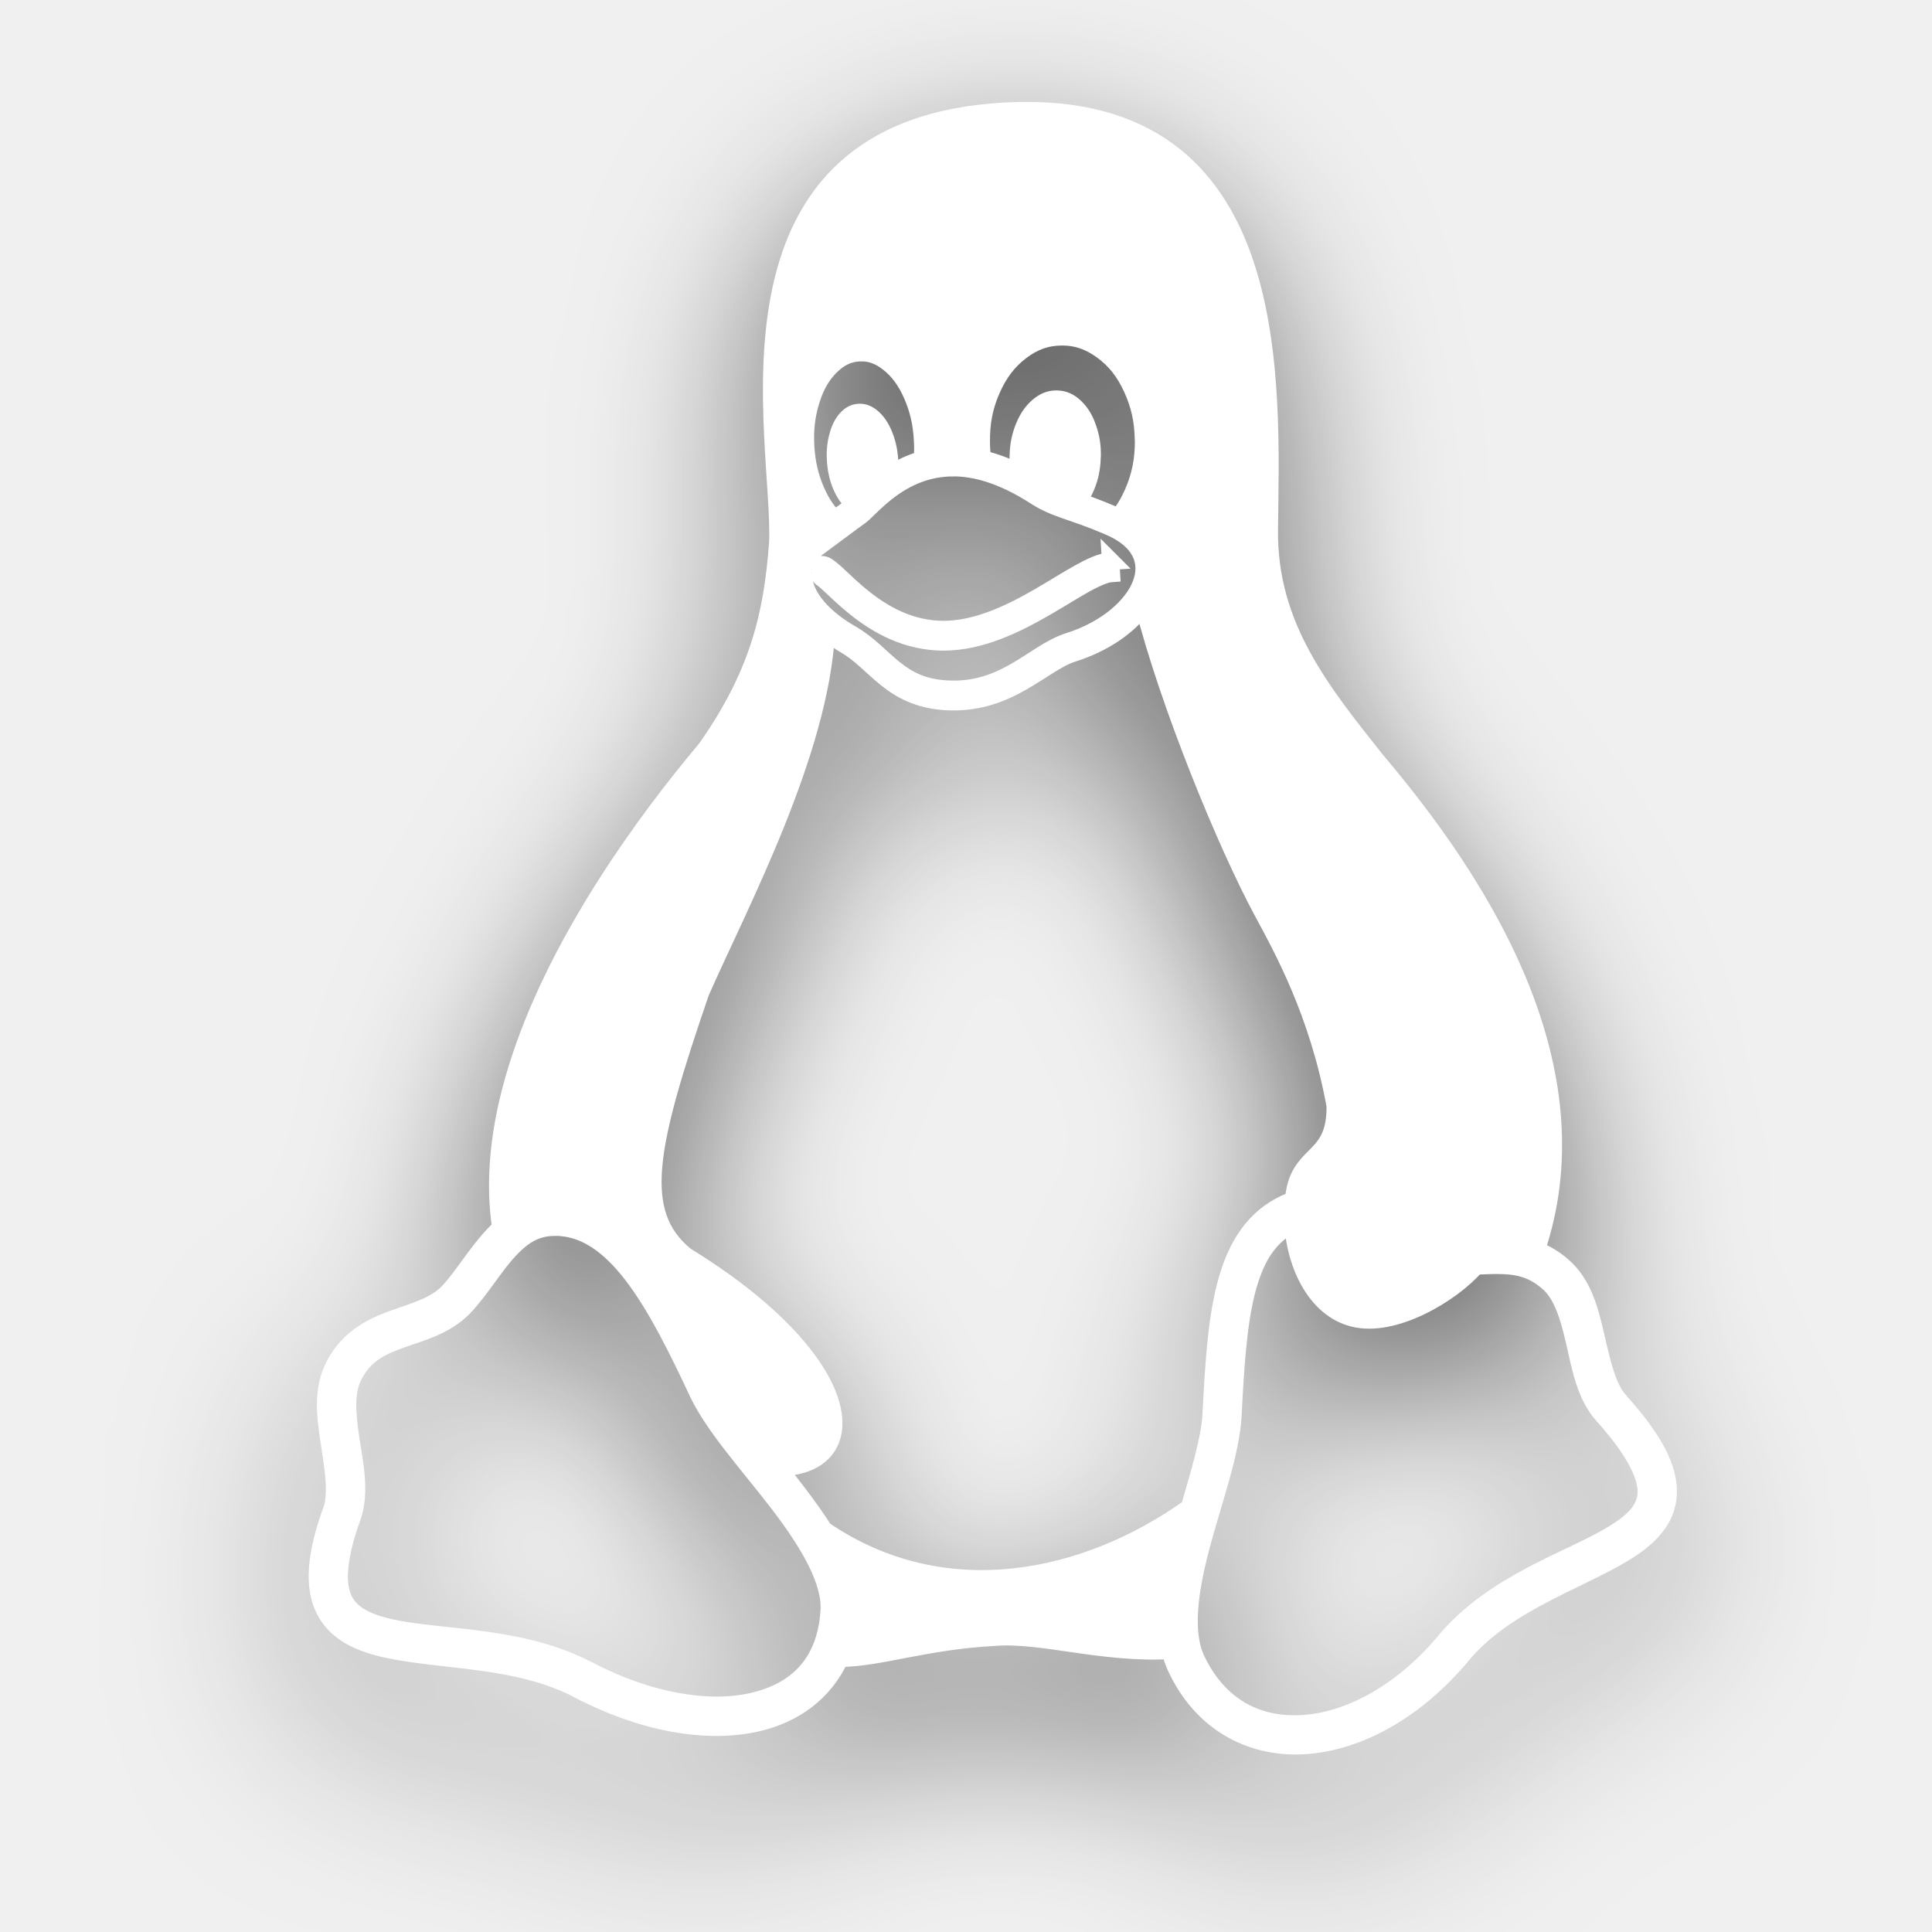
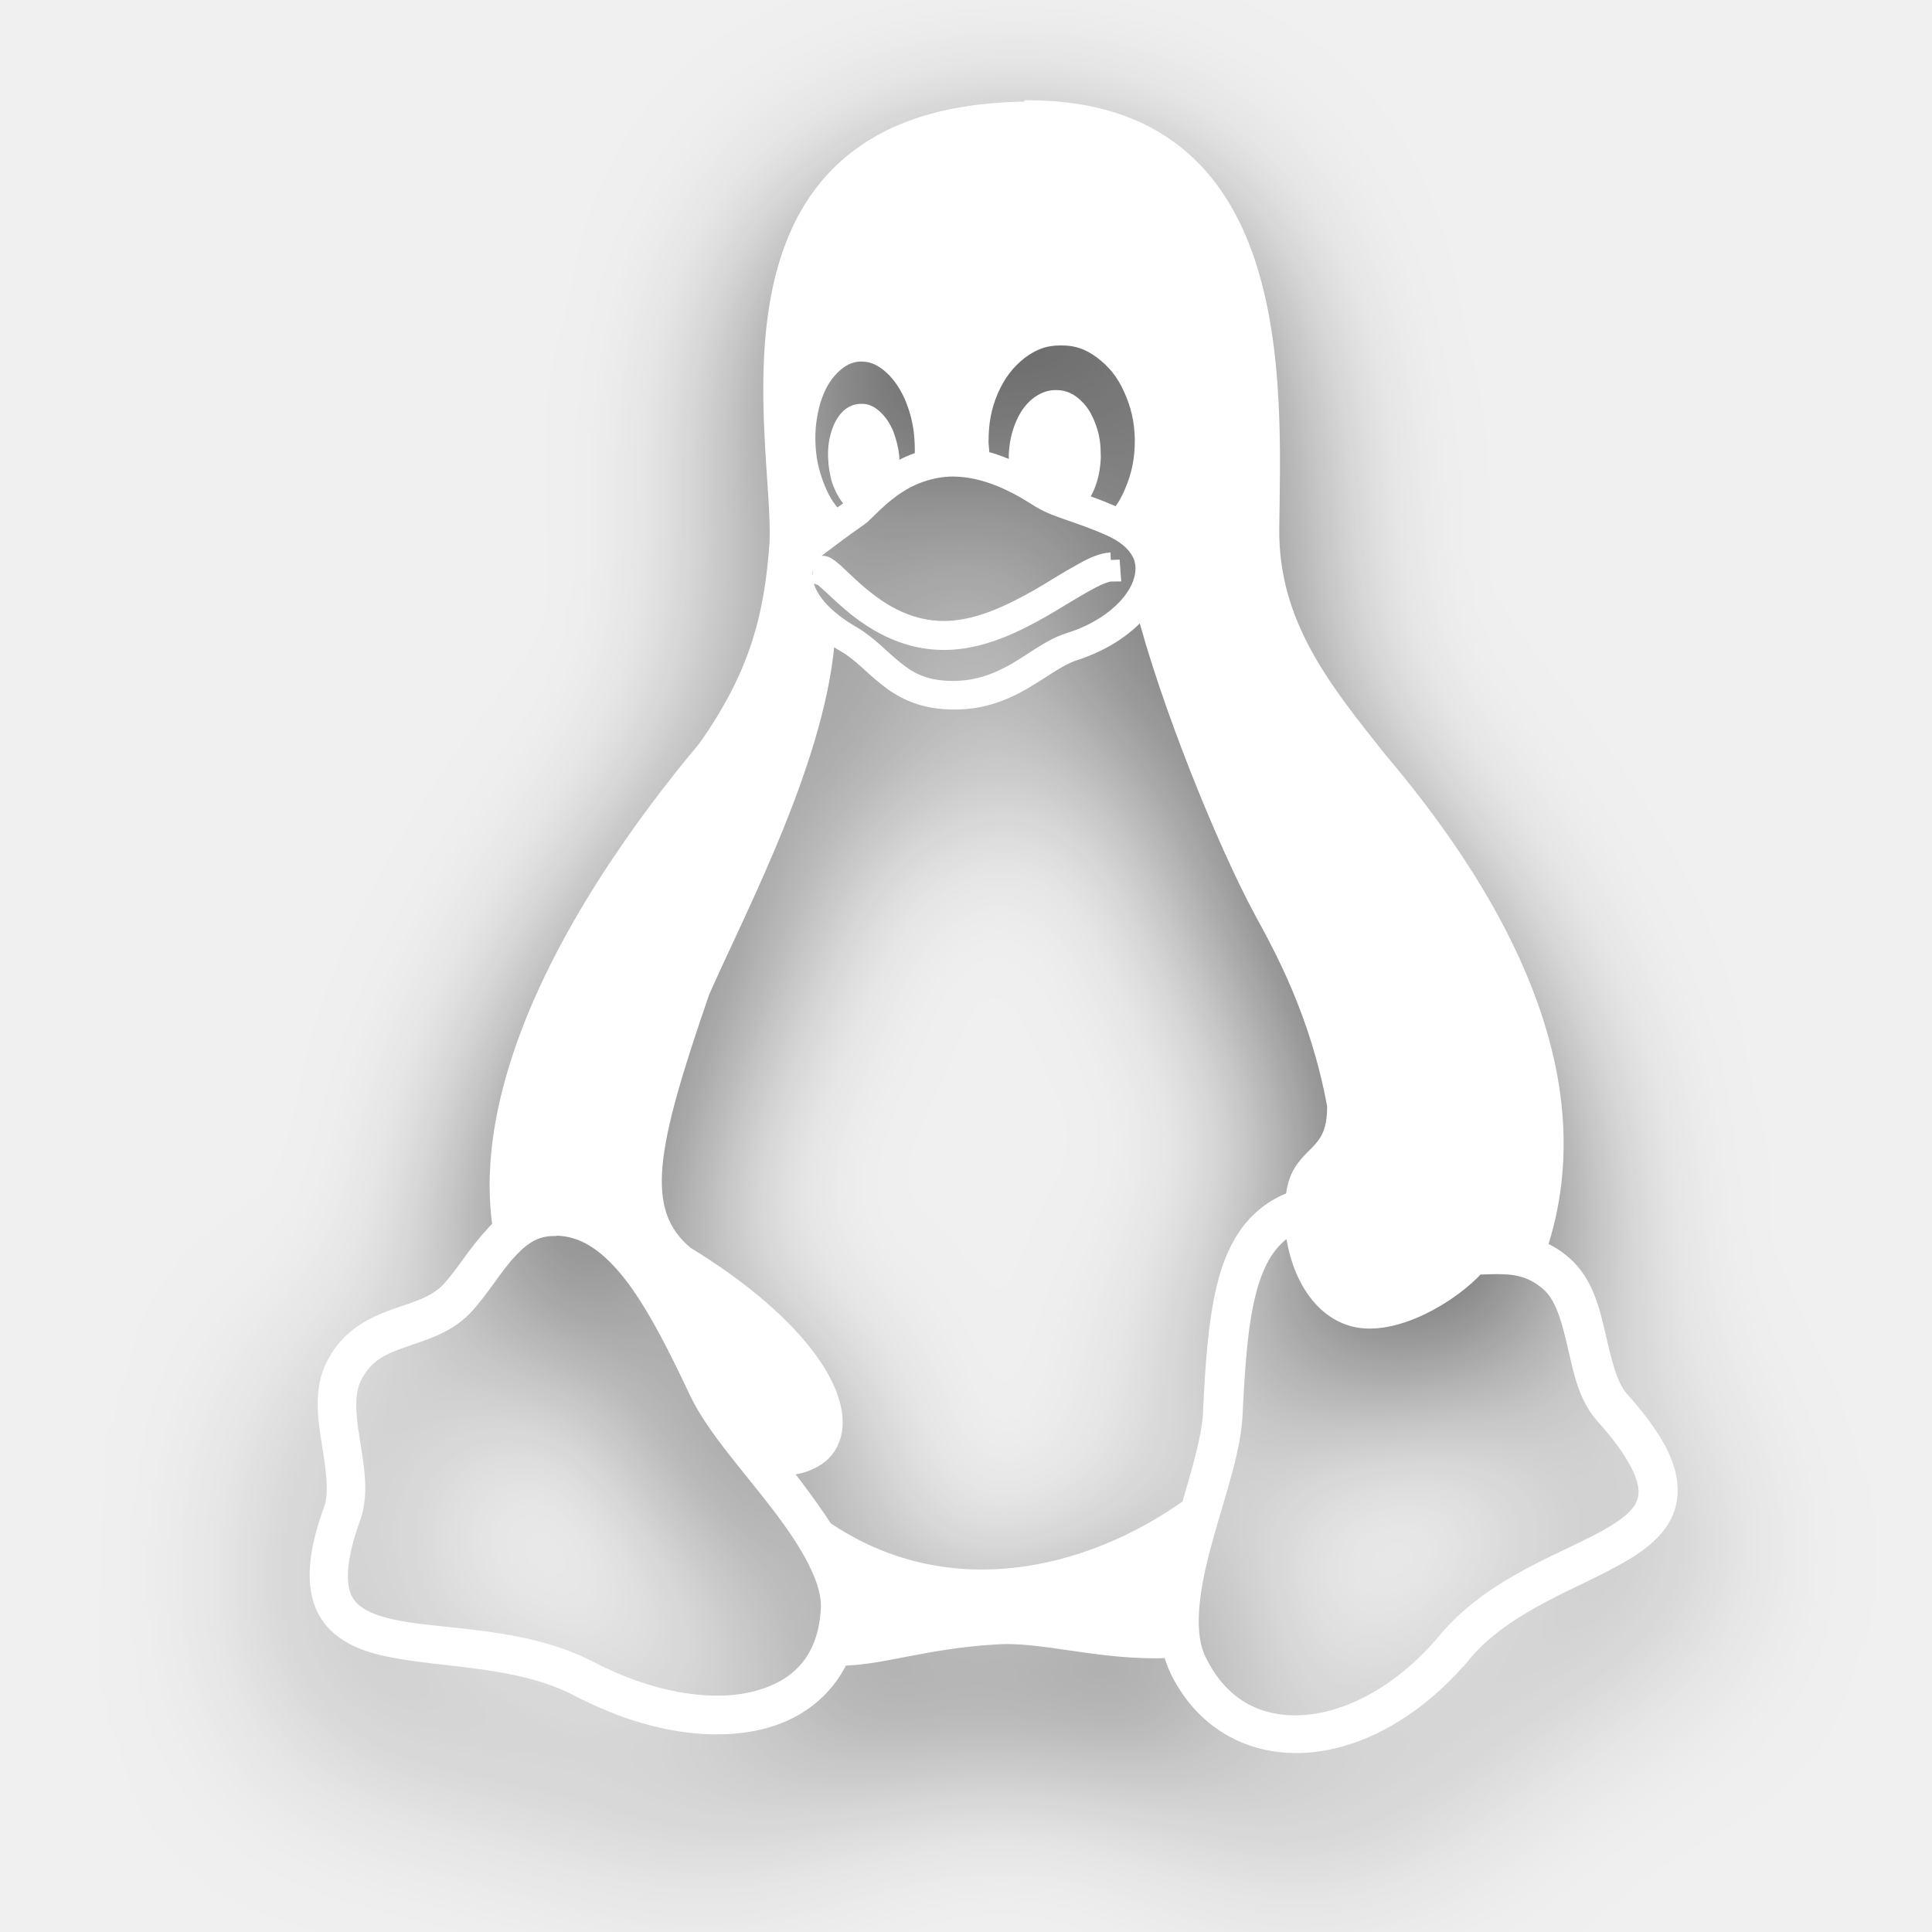
<svg xmlns="http://www.w3.org/2000/svg" width="42" height="42" id="svg2986" version="1.1">
  <defs id="defs2988">
-     <filter id="filter3961" x="-0.159" width="1.318" y="-0.131" height="1.263">
-       <feGaussianBlur stdDeviation="2.047" id="feGaussianBlur3963" />
+     <filter id="filter3961" x="-0.16" width="1.32" y="-0.13" height="1.26">
+       <feGaussianBlur stdDeviation="2.05" id="feGaussianBlur3963" />
    </filter>
  </defs>
  <g id="layer1" transform="translate(0,-6)">
-     <path id="path4004-5" d="m 21.012,8.916 c -0.24,-3.46e-4 -0.49,0.01 -0.751,0.03 -6.598,0.531 -4.848,7.501 -4.946,9.836 -0.12,1.707 -0.467,3.052 -1.64,4.721 -1.379,1.64 -3.321,4.295 -4.241,7.058 -0.434,1.304 -0.641,2.633 -0.45,3.892 -0.06,0.053 -0.117,0.11 -0.171,0.167 -0.405,0.432 -0.704,0.956 -1.038,1.309 -0.311,0.311 -0.755,0.429 -1.243,0.604 -0.488,0.175 -1.023,0.433 -1.349,1.057 0,0 0,2.49e-4 -2.43e-4,2.49e-4 -3.46e-4,6.93e-4 -0.001,0.002 -0.001,0.003 l 0,0 c -0.294,0.55 -0.207,1.183 -0.117,1.769 0.09,0.586 0.181,1.141 0.06,1.517 -0.386,1.055 -0.435,1.785 -0.164,2.315 0.272,0.531 0.832,0.765 1.465,0.897 1.266,0.264 2.98,0.199 4.331,0.915 l 0.116,-0.219 -0.115,0.22 c 1.446,0.756 2.913,1.025 4.083,0.758 0.848,-0.194 1.537,-0.699 1.89,-1.476 0.915,-0.004 1.919,-0.392 3.528,-0.481 1.091,-0.088 2.454,0.387 4.022,0.3 0.041,0.17 0.1,0.334 0.181,0.489 6.92e-4,0.002 0.001,0.003 0.003,0.005 0.608,1.215 1.737,1.771 2.941,1.676 1.205,-0.095 2.486,-0.806 3.522,-2.038 l -0.19,-0.16 0.191,0.158 c 0.987,-1.197 2.626,-1.693 3.712,-2.349 0.543,-0.328 0.984,-0.738 1.018,-1.334 0.034,-0.596 -0.316,-1.263 -1.12,-2.156 l -2.48e-4,-2.42e-4 c -2.41e-4,-3.47e-4 -6.93e-4,-6.92e-4 -6.93e-4,-0.001 -0.264,-0.299 -0.39,-0.852 -0.526,-1.441 -0.135,-0.589 -0.286,-1.224 -0.77,-1.636 l 0,0 c -0.001,-6.91e-4 -0.002,-0.001 -0.003,-0.003 l 0,0 c -0.192,-0.168 -0.392,-0.281 -0.594,-0.358 0.672,-1.994 0.408,-3.979 -0.27,-5.773 -0.833,-2.202 -2.287,-4.12 -3.397,-5.432 -1.243,-1.568 -2.459,-3.056 -2.435,-5.254 0.037,-3.355 0.369,-9.577 -5.535,-9.585 z m 0.799,5.169 c 0.335,0 0.621,0.098 0.915,0.312 0.299,0.217 0.514,0.488 0.687,0.867 0.17,0.369 0.252,0.73 0.26,1.159 0,0.011 0,0.021 0.003,0.032 0.003,0.44 -0.072,0.814 -0.239,1.196 -0.095,0.218 -0.205,0.401 -0.336,0.559 -0.044,-0.021 -0.091,-0.042 -0.139,-0.062 l 0,0 c -0.332,-0.142 -0.587,-0.233 -0.799,-0.306 0.077,-0.092 0.141,-0.202 0.197,-0.339 0.085,-0.207 0.127,-0.409 0.135,-0.65 0,-0.01 0.003,-0.018 0.003,-0.029 0.005,-0.231 -0.026,-0.429 -0.093,-0.631 -0.071,-0.212 -0.161,-0.364 -0.291,-0.491 -0.13,-0.127 -0.26,-0.185 -0.416,-0.189 -0.007,-3.48e-4 -0.015,-3.48e-4 -0.022,-3.48e-4 -0.146,3.48e-4 -0.274,0.051 -0.405,0.161 -0.138,0.116 -0.241,0.263 -0.326,0.469 -0.085,0.205 -0.127,0.409 -0.135,0.652 -0.001,0.01 -0.001,0.018 -0.001,0.027 -0.003,0.133 0.006,0.255 0.026,0.374 -0.3,-0.149 -0.582,-0.251 -0.847,-0.314 -0.015,-0.115 -0.024,-0.233 -0.027,-0.357 l 0,-0.034 c -0.005,-0.438 0.067,-0.814 0.236,-1.196 0.169,-0.382 0.377,-0.657 0.671,-0.88 0.294,-0.223 0.583,-0.326 0.925,-0.329 0.006,0 0.011,0 0.016,0 z m -4.585,0.363 c 0.222,3.45e-4 0.421,0.075 0.627,0.239 0.223,0.178 0.392,0.406 0.533,0.727 0.141,0.321 0.217,0.642 0.238,1.021 l 0,0.003 c 0.01,0.159 0.009,0.309 -0.003,0.454 -0.044,0.013 -0.087,0.026 -0.129,0.041 -0.24,0.082 -0.451,0.195 -0.635,0.316 0.018,-0.127 0.021,-0.256 0.007,-0.4 -0.002,-0.008 -0.002,-0.014 -0.002,-0.022 -0.019,-0.191 -0.059,-0.352 -0.127,-0.514 -0.072,-0.169 -0.153,-0.287 -0.258,-0.379 -0.096,-0.083 -0.187,-0.121 -0.287,-0.12 -0.01,0 -0.021,3.43e-4 -0.031,0.001 -0.112,0.01 -0.205,0.064 -0.294,0.172 -0.088,0.108 -0.146,0.241 -0.188,0.417 -0.042,0.177 -0.053,0.35 -0.035,0.549 0,0.008 0.001,0.014 0.001,0.022 0.019,0.193 0.058,0.353 0.127,0.515 0.071,0.167 0.153,0.286 0.258,0.377 0.018,0.015 0.035,0.029 0.053,0.041 -0.11,0.085 -0.163,0.124 -0.253,0.19 -0.058,0.042 -0.127,0.093 -0.207,0.152 -0.175,-0.164 -0.311,-0.37 -0.431,-0.641 -0.141,-0.321 -0.217,-0.642 -0.239,-1.021 l 0,-0.003 c -0.021,-0.379 0.016,-0.705 0.12,-1.042 0.104,-0.337 0.244,-0.581 0.446,-0.782 0.202,-0.201 0.406,-0.302 0.652,-0.315 0.019,-6.92e-4 0.038,-0.001 0.057,-0.001 z m 2.085,2.628 c 0.517,-0.002 1.138,0.167 1.891,0.651 0.462,0.301 0.822,0.326 1.65,0.68 l 0.001,3.44e-4 6.93e-4,3.47e-4 c 0.398,0.163 0.632,0.377 0.747,0.601 0.114,0.224 0.117,0.468 0.021,0.724 -0.191,0.512 -0.802,1.051 -1.659,1.318 l -6.92e-4,3.45e-4 -6.91e-4,3.46e-4 c -0.418,0.136 -0.782,0.435 -1.212,0.681 -0.429,0.246 -0.915,0.444 -1.576,0.405 l 0,0 c -0.563,-0.033 -0.899,-0.224 -1.203,-0.468 -0.304,-0.244 -0.569,-0.551 -0.957,-0.779 l -6.93e-4,-6.91e-4 -6.9e-4,-6.92e-4 c -0.625,-0.353 -0.966,-0.762 -1.073,-1.116 -0.107,-0.354 -0.007,-0.657 0.303,-0.889 0.349,-0.261 0.591,-0.439 0.752,-0.557 0.16,-0.118 0.227,-0.162 0.278,-0.211 2.42e-4,-3.47e-4 3.46e-4,-3.47e-4 6.92e-4,-6.9e-4 l 2.43e-4,-3.47e-4 c 0.262,-0.248 0.68,-0.7 1.309,-0.916 0.217,-0.075 0.458,-0.123 0.729,-0.124 z m 3.612,2.136 c -0.223,0.013 -0.456,0.128 -0.728,0.28 -0.272,0.152 -0.578,0.346 -0.909,0.537 -0.663,0.382 -1.425,0.748 -2.183,0.748 -0.759,0 -1.366,-0.351 -1.821,-0.711 -0.227,-0.18 -0.415,-0.362 -0.565,-0.502 -0.075,-0.07 -0.14,-0.13 -0.201,-0.177 -0.061,-0.047 -0.11,-0.093 -0.212,-0.093 l -0.005,0.213 c -0.007,0.071 -0.015,0.069 -0.012,0.071 0.005,0.003 0.028,0.011 0.056,0.032 0.045,0.034 0.107,0.09 0.18,0.159 0.147,0.138 0.342,0.327 0.583,0.518 0.481,0.381 1.15,0.772 1.996,0.772 0.847,0 1.649,-0.396 2.324,-0.786 0.338,-0.195 0.644,-0.389 0.905,-0.535 0.261,-0.146 0.48,-0.237 0.607,-0.245 l -0.017,-0.282 z m 0.753,1.014 c 0.563,2.218 1.872,5.423 2.713,6.986 0.447,0.83 1.283,2.325 1.668,4.448 0.017,1.226 -0.755,1.038 -0.924,1.955 -0.012,0.067 -0.022,0.135 -0.03,0.204 -0.107,0.037 -0.214,0.084 -0.322,0.143 -0.672,0.367 -1.038,1.034 -1.242,1.852 -0.204,0.817 -0.262,1.805 -0.318,2.916 0,2.49e-4 0,3.46e-4 0,6.92e-4 -0.034,0.558 -0.264,1.314 -0.497,2.114 -2.343,1.671 -5.595,2.395 -8.356,0.511 -0.187,-0.296 -0.402,-0.589 -0.623,-0.879 -0.141,-0.185 -0.286,-0.368 -0.43,-0.549 0.283,0 0.524,-0.046 0.719,-0.134 0.242,-0.11 0.412,-0.286 0.496,-0.513 0.168,-0.453 -6.91e-4,-1.092 -0.54,-1.821 -0.539,-0.729 -1.451,-1.553 -2.793,-2.375 0,0 -2.42e-4,0 -2.42e-4,-2.41e-4 -1.189,-0.987 -0.851,-2.512 0.353,-6.022 0.881,-1.998 2.725,-5.462 2.871,-8.223 0.075,0.055 0.335,0.23 0.45,0.296 2.42e-4,3.46e-4 3.46e-4,3.46e-4 6.93e-4,3.46e-4 0.338,0.199 0.592,0.49 0.921,0.755 0.33,0.265 0.741,0.494 1.363,0.53 l 0,0 c 0.726,0.042 1.28,-0.183 1.733,-0.442 0.453,-0.259 0.814,-0.545 1.157,-0.657 3.46e-4,-3.45e-4 6.92e-4,-3.45e-4 0.001,-3.45e-4 0.724,-0.226 1.3,-0.627 1.627,-1.095 z m 3.415,14.135 c 0.059,0.96 0.534,1.939 1.374,2.151 0.919,0.242 2.244,-0.546 2.804,-1.19 0.112,-0.004 0.221,-0.01 0.327,-0.013 0.491,-0.012 0.902,0.016 1.323,0.384 l 0.001,0.001 0.001,0.001 c 0.323,0.274 0.477,0.791 0.61,1.371 0.133,0.58 0.24,1.211 0.639,1.661 l 6.93e-4,6.92e-4 3.45e-4,6.91e-4 c 0.768,0.853 1.015,1.429 0.994,1.797 -0.021,0.368 -0.287,0.641 -0.779,0.937 -0.983,0.593 -2.725,1.109 -3.837,2.456 -0.966,1.15 -2.144,1.781 -3.181,1.863 -1.037,0.082 -1.933,-0.349 -2.46,-1.408 l -0.001,-0.003 -0.001,-0.003 c -0.327,-0.623 -0.191,-1.606 0.085,-2.642 0.276,-1.037 0.672,-2.101 0.725,-2.966 l 0,-0.001 0,-0.001 c 0.056,-1.108 0.118,-2.076 0.304,-2.823 0.186,-0.747 0.479,-1.253 0.999,-1.537 0.024,-0.013 0.048,-0.026 0.072,-0.038 z m -16.87,0.072 c 0.078,2.5e-4 0.16,0.007 0.247,0.02 0.588,0.089 1.101,0.5 1.595,1.17 0.494,0.67 0.954,1.585 1.426,2.6 l 6.91e-4,0.001 3.47e-4,0.001 c 0.38,0.793 1.181,1.664 1.86,2.553 0.679,0.889 1.205,1.782 1.136,2.465 l -2.49e-4,0.003 -2.43e-4,0.003 c -0.089,1.165 -0.746,1.799 -1.755,2.03 -1.009,0.23 -2.376,0.001 -3.741,-0.713 -3.46e-4,0 -6.92e-4,0 -0.001,0 -1.511,-0.8 -3.308,-0.721 -4.461,-0.961 -0.577,-0.121 -0.953,-0.302 -1.126,-0.638 -0.173,-0.336 -0.177,-0.923 0.19,-1.924 l 0.001,-0.004 0.001,-0.004 c 0.181,-0.56 0.047,-1.172 -0.041,-1.747 -0.088,-0.575 -0.131,-1.098 0.065,-1.462 l 6.92e-4,-0.001 6.92e-4,-0.002 c 0.251,-0.485 0.62,-0.658 1.078,-0.822 0.458,-0.164 1,-0.293 1.429,-0.722 l 0.002,-0.002 0.002,-0.002 c 0.396,-0.418 0.694,-0.942 1.042,-1.313 0.294,-0.314 0.588,-0.522 1.031,-0.525 0.005,0 0.01,0 0.015,0 z" style="font-size:medium;font-style:normal;font-variant:normal;font-weight:normal;font-stretch:normal;text-indent:0;text-align:start;text-decoration:none;line-height:normal;letter-spacing:normal;word-spacing:normal;text-transform:none;direction:ltr;block-progression:tb;writing-mode:lr-tb;text-anchor:start;baseline-shift:baseline;opacity:0.6;color:#000000;fill:#000000;fill-opacity:1;stroke:#000000;stroke-width:0.4;stroke-miterlimit:4;stroke-opacity:1;stroke-dasharray:none;marker:none;visibility:visible;display:inline;overflow:visible;filter:url(#filter3961);enable-background:accumulate;font-family:Bitstream Vera Sans;-inkscape-font-specification:Bitstream Vera Sans" transform="matrix(0.9511088,0,0,0.9511088,2.26991,1.44168)" />
-     <path id="path4004-5-6" d="m 22.328,8.405 c -0.228,-3.291e-4 -0.466,0.009 -0.715,0.029 -6.275,0.505 -4.611,7.135 -4.704,9.355 -0.115,1.623 -0.444,2.903 -1.56,4.49 -1.312,1.56 -3.159,4.085 -4.033,6.713 -0.413,1.24 -0.609,2.505 -0.428,3.701 -0.057,0.051 -0.111,0.104 -0.162,0.159 -0.385,0.411 -0.67,0.909 -0.987,1.245 -0.296,0.296 -0.718,0.408 -1.182,0.574 -0.464,0.166 -0.973,0.412 -1.283,1.005 0,0 0,2.37e-4 -2.311e-4,2.37e-4 -3.291e-4,6.59e-4 -0.001,0.002 -0.001,0.003 l 0,0 c -0.28,0.523 -0.197,1.125 -0.111,1.683 0.085,0.558 0.172,1.085 0.057,1.443 -0.367,1.004 -0.414,1.698 -0.156,2.202 0.259,0.505 0.792,0.727 1.394,0.853 1.204,0.251 2.835,0.189 4.12,0.87 l 0.11,-0.208 -0.109,0.209 c 1.376,0.719 2.77,0.975 3.883,0.721 0.807,-0.184 1.462,-0.665 1.798,-1.404 0.87,-0.004 1.825,-0.373 3.355,-0.457 1.038,-0.084 2.334,0.369 3.826,0.286 0.039,0.162 0.095,0.317 0.173,0.465 6.58e-4,0.002 0.001,0.003 0.003,0.005 0.578,1.156 1.652,1.685 2.797,1.594 1.146,-0.09 2.365,-0.766 3.35,-1.939 l -0.181,-0.152 0.182,0.15 c 0.939,-1.139 2.497,-1.611 3.531,-2.234 0.517,-0.312 0.936,-0.702 0.968,-1.269 0.032,-0.567 -0.3,-1.201 -1.065,-2.05 l -2.38e-4,-2.31e-4 c -2.28e-4,-3.3e-4 -6.59e-4,-6.58e-4 -6.59e-4,-0.001 -0.251,-0.284 -0.371,-0.81 -0.5,-1.371 -0.129,-0.56 -0.272,-1.164 -0.732,-1.556 l 0,0 c -0.001,-6.57e-4 -0.002,-0.001 -0.003,-0.003 l 0,0 c -0.183,-0.159 -0.373,-0.268 -0.565,-0.34 0.639,-1.896 0.388,-3.784 -0.257,-5.49 -0.792,-2.094 -2.175,-3.919 -3.231,-5.167 -1.182,-1.491 -2.338,-2.907 -2.316,-4.998 0.035,-3.191 0.351,-9.109 -5.264,-9.116 z m 0.76,4.916 c 0.319,0 0.591,0.093 0.87,0.296 0.284,0.206 0.489,0.464 0.653,0.824 0.162,0.351 0.24,0.695 0.247,1.102 0,0.011 0,0.02 0.003,0.031 0.003,0.418 -0.069,0.774 -0.227,1.137 -0.091,0.207 -0.195,0.381 -0.319,0.532 -0.042,-0.02 -0.086,-0.04 -0.132,-0.059 l 0,0 c -0.316,-0.135 -0.558,-0.221 -0.76,-0.291 0.073,-0.088 0.134,-0.192 0.188,-0.323 0.081,-0.197 0.121,-0.389 0.128,-0.618 0,-0.009 0.003,-0.017 0.003,-0.027 0.005,-0.22 -0.024,-0.408 -0.089,-0.6 -0.067,-0.202 -0.153,-0.347 -0.276,-0.467 -0.124,-0.121 -0.247,-0.176 -0.395,-0.18 -0.007,-3.31e-4 -0.014,-3.31e-4 -0.021,-3.31e-4 -0.139,3.31e-4 -0.26,0.048 -0.385,0.153 -0.131,0.11 -0.229,0.25 -0.31,0.446 -0.081,0.195 -0.121,0.389 -0.128,0.62 -0.001,0.009 -0.001,0.017 -0.001,0.026 -0.003,0.127 0.005,0.243 0.025,0.356 -0.285,-0.142 -0.554,-0.239 -0.806,-0.299 -0.014,-0.109 -0.023,-0.222 -0.025,-0.339 l 0,-0.032 c -0.005,-0.417 0.064,-0.774 0.224,-1.137 0.16,-0.363 0.359,-0.624 0.638,-0.837 0.279,-0.212 0.554,-0.31 0.879,-0.313 0.005,0 0.01,0 0.015,0 z m -4.361,0.345 c 0.211,3.28e-4 0.401,0.071 0.596,0.227 0.212,0.169 0.373,0.386 0.507,0.692 0.134,0.305 0.206,0.611 0.226,0.971 l 0,0.003 c 0.01,0.151 0.008,0.294 -0.003,0.432 -0.042,0.012 -0.083,0.025 -0.123,0.039 -0.228,0.078 -0.429,0.185 -0.604,0.301 0.017,-0.121 0.02,-0.244 0.007,-0.38 -0.002,-0.008 -0.002,-0.014 -0.002,-0.021 -0.018,-0.182 -0.056,-0.334 -0.121,-0.489 -0.069,-0.16 -0.145,-0.273 -0.246,-0.36 -0.091,-0.079 -0.178,-0.115 -0.273,-0.114 -0.01,0 -0.02,3.27e-4 -0.03,0.001 -0.107,0.009 -0.195,0.061 -0.279,0.163 -0.084,0.102 -0.139,0.229 -0.179,0.397 -0.04,0.168 -0.05,0.333 -0.034,0.522 0,0.008 0.001,0.014 0.001,0.021 0.018,0.183 0.055,0.336 0.121,0.49 0.067,0.159 0.145,0.272 0.246,0.359 0.017,0.015 0.034,0.028 0.05,0.039 -0.105,0.081 -0.155,0.118 -0.241,0.181 -0.055,0.04 -0.121,0.089 -0.197,0.145 -0.166,-0.156 -0.296,-0.352 -0.409,-0.609 -0.134,-0.305 -0.206,-0.611 -0.227,-0.971 l 0,-0.003 c -0.02,-0.36 0.015,-0.67 0.115,-0.991 0.099,-0.321 0.232,-0.553 0.424,-0.744 0.192,-0.191 0.386,-0.287 0.62,-0.299 0.018,-6.58e-4 0.036,-0.001 0.054,-0.001 z m 1.983,2.5 c 0.491,-0.002 1.082,0.159 1.798,0.619 0.44,0.286 0.782,0.31 1.569,0.647 l 0.001,3.27e-4 6.59e-4,3.3e-4 c 0.379,0.156 0.601,0.358 0.71,0.572 0.109,0.213 0.111,0.445 0.02,0.688 -0.182,0.487 -0.763,0.999 -1.578,1.254 l -6.58e-4,3.28e-4 -6.57e-4,3.29e-4 c -0.397,0.129 -0.744,0.414 -1.152,0.648 -0.408,0.234 -0.871,0.422 -1.499,0.386 l 0,0 c -0.535,-0.031 -0.855,-0.213 -1.144,-0.445 -0.289,-0.232 -0.541,-0.524 -0.91,-0.741 l -6.59e-4,-6.57e-4 -6.56e-4,-6.58e-4 c -0.594,-0.336 -0.919,-0.725 -1.021,-1.061 -0.102,-0.337 -0.007,-0.624 0.289,-0.845 0.332,-0.248 0.562,-0.418 0.715,-0.53 0.152,-0.112 0.216,-0.154 0.264,-0.2 2.3e-4,-3.3e-4 3.29e-4,-3.3e-4 6.58e-4,-6.56e-4 l 2.31e-4,-3.3e-4 c 0.249,-0.236 0.646,-0.665 1.245,-0.872 0.206,-0.071 0.436,-0.117 0.693,-0.118 z m 3.435,2.032 c -0.212,0.013 -0.434,0.122 -0.693,0.266 -0.259,0.144 -0.549,0.329 -0.864,0.511 -0.63,0.364 -1.356,0.711 -2.076,0.711 -0.722,0 -1.299,-0.333 -1.732,-0.676 -0.216,-0.171 -0.395,-0.344 -0.538,-0.478 -0.071,-0.067 -0.133,-0.124 -0.191,-0.168 -0.058,-0.044 -0.105,-0.089 -0.201,-0.089 l -0.005,0.203 c -0.007,0.068 -0.014,0.066 -0.011,0.068 0.005,0.003 0.027,0.011 0.053,0.031 0.042,0.033 0.101,0.086 0.171,0.151 0.14,0.131 0.326,0.311 0.554,0.492 0.457,0.363 1.094,0.734 1.898,0.734 0.806,0 1.568,-0.377 2.211,-0.747 0.321,-0.185 0.613,-0.37 0.861,-0.509 0.248,-0.138 0.457,-0.225 0.578,-0.233 l -0.016,-0.268 z m 0.716,0.964 c 0.535,2.11 1.78,5.158 2.58,6.645 0.425,0.789 1.221,2.211 1.586,4.231 0.016,1.166 -0.718,0.987 -0.879,1.86 -0.012,0.064 -0.021,0.128 -0.028,0.194 -0.102,0.035 -0.204,0.08 -0.306,0.136 -0.639,0.35 -0.987,0.984 -1.181,1.762 -0.194,0.777 -0.249,1.717 -0.303,2.773 0,2.37e-4 0,3.29e-4 0,6.58e-4 -0.033,0.531 -0.251,1.249 -0.472,2.01 -2.229,1.59 -5.321,2.278 -7.948,0.486 -0.178,-0.282 -0.382,-0.56 -0.592,-0.836 -0.134,-0.176 -0.272,-0.35 -0.409,-0.522 0.27,0 0.499,-0.044 0.684,-0.128 0.23,-0.104 0.392,-0.272 0.472,-0.487 0.16,-0.431 -6.57e-4,-1.038 -0.513,-1.732 -0.513,-0.694 -1.381,-1.477 -2.656,-2.259 0,0 -2.31e-4,0 -2.31e-4,-2.28e-4 -1.131,-0.938 -0.81,-2.389 0.335,-5.728 0.838,-1.9 2.592,-5.195 2.731,-7.821 0.072,0.052 0.319,0.219 0.428,0.281 2.3e-4,3.3e-4 3.3e-4,3.3e-4 6.6e-4,3.3e-4 0.322,0.189 0.563,0.466 0.876,0.718 0.313,0.252 0.705,0.47 1.297,0.504 l 0,0 c 0.691,0.04 1.217,-0.174 1.648,-0.421 0.431,-0.246 0.775,-0.519 1.1,-0.625 3.29e-4,-3.28e-4 6.58e-4,-3.28e-4 0.001,-3.28e-4 0.689,-0.215 1.236,-0.597 1.548,-1.041 z m 3.248,13.444 c 0.056,0.913 0.508,1.844 1.307,2.046 0.874,0.23 2.135,-0.52 2.667,-1.132 0.106,-0.004 0.21,-0.009 0.311,-0.012 0.467,-0.011 0.858,0.015 1.258,0.365 l 0.001,0.001 0.001,0.001 c 0.307,0.26 0.454,0.753 0.58,1.304 0.127,0.551 0.228,1.152 0.608,1.58 l 6.59e-4,6.58e-4 3.28e-4,6.57e-4 c 0.731,0.811 0.966,1.359 0.946,1.709 -0.02,0.35 -0.273,0.61 -0.741,0.892 -0.935,0.564 -2.592,1.054 -3.65,2.336 -0.919,1.093 -2.039,1.694 -3.026,1.772 -0.987,0.078 -1.838,-0.332 -2.34,-1.339 l -0.001,-0.003 -0.001,-0.003 c -0.311,-0.592 -0.182,-1.527 0.081,-2.513 0.262,-0.986 0.639,-1.998 0.69,-2.821 l 0,-0.001 0,-0.001 c 0.053,-1.054 0.112,-1.975 0.289,-2.685 0.177,-0.71 0.456,-1.192 0.95,-1.462 0.023,-0.013 0.046,-0.024 0.069,-0.036 z m -16.045,0.069 c 0.074,2.38e-4 0.152,0.007 0.235,0.019 0.559,0.085 1.047,0.476 1.517,1.113 0.47,0.637 0.907,1.507 1.357,2.473 l 6.57e-4,0.001 3.3e-4,0.001 c 0.361,0.754 1.123,1.583 1.769,2.428 0.646,0.846 1.146,1.694 1.081,2.344 l -2.37e-4,0.003 -2.31e-4,0.003 c -0.084,1.108 -0.709,1.711 -1.669,1.93 -0.959,0.219 -2.26,0.001 -3.558,-0.678 -3.29e-4,0 -6.58e-4,0 -0.001,0 C 11.358,41.553 9.648,41.629 8.552,41.4 8.003,41.285 7.646,41.113 7.481,40.793 7.317,40.473 7.313,39.915 7.662,38.963 l 0.001,-0.004 0.001,-0.004 C 7.838,38.422 7.71,37.84 7.626,37.293 7.542,36.746 7.501,36.249 7.688,35.902 l 6.582e-4,-0.001 6.581e-4,-0.002 c 0.239,-0.461 0.59,-0.626 1.025,-0.782 0.435,-0.156 0.951,-0.279 1.359,-0.687 l 0.002,-0.002 0.002,-0.002 c 0.377,-0.397 0.66,-0.896 0.991,-1.249 0.279,-0.298 0.559,-0.496 0.981,-0.499 0.005,0 0.01,0 0.015,0 z" style="font-size:medium;font-style:normal;font-variant:normal;font-weight:normal;font-stretch:normal;text-indent:0;text-align:start;text-decoration:none;line-height:normal;letter-spacing:normal;word-spacing:normal;text-transform:none;direction:ltr;block-progression:tb;writing-mode:lr-tb;text-anchor:start;baseline-shift:baseline;color:#000000;fill:#ffffff;fill-opacity:1;stroke:#ffffff;stroke-width:0.38;stroke-miterlimit:4;stroke-opacity:1;stroke-dasharray:none;marker:none;visibility:visible;display:inline;overflow:visible;enable-background:accumulate;font-family:Bitstream Vera Sans;-inkscape-font-specification:Bitstream Vera Sans" />
+     <path id="path4004-5" d="m21.01 8.92c-0.24 0-0.49 0.01-0.75 0.03-6.6 0.53-4.85 7.5-4.95 9.84-0.12 1.71-0.47 3.05-1.64 4.72-1.38 1.64-3.32 4.29-4.24 7.06-0.43 1.3-0.64 2.63-0.45 3.89-0.06 0.05-0.12 0.11-0.17 0.17-0.4 0.43-0.7 0.96-1.04 1.31-0.31 0.31-0.76 0.43-1.24 0.6-0.49 0.18-1.02 0.43-1.35 1.06 0 0 0 0 0 0 0 0 0 0 0 0l0 0c-0.29 0.55-0.21 1.18-0.12 1.77 0.09 0.59 0.18 1.14 0.06 1.52-0.39 1.06-0.44 1.79-0.16 2.31 0.27 0.53 0.83 0.76 1.47 0.9 1.27 0.26 2.98 0.2 4.33 0.91l0.12-0.22-0.11 0.22c1.45 0.76 2.91 1.02 4.08 0.76 0.85-0.19 1.54-0.7 1.89-1.48 0.92 0 1.92-0.39 3.53-0.48 1.09-0.09 2.45 0.39 4.02 0.3 0.04 0.17 0.1 0.33 0.18 0.49 0 0 0 0 0 0 0.61 1.22 1.74 1.77 2.94 1.68 1.21-0.1 2.49-0.81 3.52-2.04l-0.19-0.16 0.19 0.16c0.99-1.2 2.63-1.69 3.71-2.35 0.54-0.33 0.98-0.74 1.02-1.33 0.03-0.6-0.32-1.26-1.12-2.16l0 0c0 0 0 0 0 0-0.26-0.3-0.39-0.85-0.53-1.44-0.14-0.59-0.29-1.22-0.77-1.64l0 0c0 0 0 0 0 0l0 0c-0.19-0.17-0.39-0.28-0.59-0.36 0.67-1.99 0.41-3.98-0.27-5.77-0.83-2.2-2.29-4.12-3.4-5.43-1.24-1.57-2.46-3.06-2.43-5.25 0.04-3.36 0.37-9.58-5.53-9.59zm0.8 5.17c0.34 0 0.62 0.1 0.92 0.31 0.3 0.22 0.51 0.49 0.69 0.87 0.17 0.37 0.25 0.73 0.26 1.16 0 0.01 0 0.02 0 0.03 0 0.44-0.07 0.81-0.24 1.2-0.1 0.22-0.2 0.4-0.34 0.56-0.04-0.02-0.09-0.04-0.14-0.06l0 0c-0.33-0.14-0.59-0.23-0.8-0.31 0.08-0.09 0.14-0.2 0.2-0.34 0.09-0.21 0.13-0.41 0.13-0.65 0-0.01 0-0.02 0-0.03 0-0.23-0.03-0.43-0.09-0.63-0.07-0.21-0.16-0.36-0.29-0.49-0.13-0.13-0.26-0.18-0.42-0.19-0.01 0-0.01 0-0.02 0-0.15 0-0.27 0.05-0.41 0.16-0.14 0.12-0.24 0.26-0.33 0.47-0.09 0.21-0.13 0.41-0.13 0.65 0 0.01 0 0.02 0 0.03 0 0.13 0.01 0.26 0.03 0.37-0.3-0.15-0.58-0.25-0.85-0.31-0.02-0.11-0.02-0.23-0.03-0.36l0-0.03c0-0.44 0.07-0.81 0.24-1.2 0.17-0.38 0.38-0.66 0.67-0.88 0.29-0.22 0.58-0.33 0.92-0.33 0.01 0 0.01 0 0.02 0zm-4.59 0.36c0.22 0 0.42 0.07 0.63 0.24 0.22 0.18 0.39 0.41 0.53 0.73 0.14 0.32 0.22 0.64 0.24 1.02l0 0c0.01 0.16 0.01 0.31 0 0.45-0.04 0.01-0.09 0.03-0.13 0.04-0.24 0.08-0.45 0.19-0.63 0.32 0.02-0.13 0.02-0.26 0.01-0.4 0-0.01 0-0.01 0-0.02-0.02-0.19-0.06-0.35-0.13-0.51-0.07-0.17-0.15-0.29-0.26-0.38-0.1-0.08-0.19-0.12-0.29-0.12-0.01 0-0.02 0-0.03 0-0.11 0.01-0.21 0.06-0.29 0.17-0.09 0.11-0.15 0.24-0.19 0.42-0.04 0.18-0.05 0.35-0.04 0.55 0 0.01 0 0.01 0 0.02 0.02 0.19 0.06 0.35 0.13 0.52 0.07 0.17 0.15 0.29 0.26 0.38 0.02 0.02 0.04 0.03 0.05 0.04-0.11 0.08-0.16 0.12-0.25 0.19-0.06 0.04-0.13 0.09-0.21 0.15-0.17-0.16-0.31-0.37-0.43-0.64-0.14-0.32-0.22-0.64-0.24-1.02l0 0c-0.02-0.38 0.02-0.7 0.12-1.04 0.1-0.34 0.24-0.58 0.45-0.78 0.2-0.2 0.41-0.3 0.65-0.31 0.02 0 0.04 0 0.06 0zm2.09 2.63c0.52 0 1.14 0.17 1.89 0.65 0.46 0.3 0.82 0.33 1.65 0.68l0 0 0 0c0.4 0.16 0.63 0.38 0.75 0.6 0.11 0.22 0.12 0.47 0.02 0.72-0.19 0.51-0.8 1.05-1.66 1.32l0 0 0 0c-0.42 0.14-0.78 0.44-1.21 0.68-0.43 0.25-0.92 0.44-1.58 0.41l0 0c-0.56-0.03-0.9-0.22-1.2-0.47-0.3-0.24-0.57-0.55-0.96-0.78l0 0 0 0c-0.62-0.35-0.97-0.76-1.07-1.12-0.11-0.35-0.01-0.66 0.3-0.89 0.35-0.26 0.59-0.44 0.75-0.56 0.16-0.12 0.23-0.16 0.28-0.21 0 0 0 0 0 0l0 0c0.26-0.25 0.68-0.7 1.31-0.92 0.22-0.07 0.46-0.12 0.73-0.12zm3.61 2.14c-0.22 0.01-0.46 0.13-0.73 0.28-0.27 0.15-0.58 0.35-0.91 0.54-0.66 0.38-1.43 0.75-2.18 0.75-0.76 0-1.37-0.35-1.82-0.71-0.23-0.18-0.42-0.36-0.57-0.5-0.07-0.07-0.14-0.13-0.2-0.18-0.06-0.05-0.11-0.09-0.21-0.09l0 0.21c-0.01 0.07-0.01 0.07-0.01 0.07 0 0 0.03 0.01 0.06 0.03 0.04 0.03 0.11 0.09 0.18 0.16 0.15 0.14 0.34 0.33 0.58 0.52 0.48 0.38 1.15 0.77 2 0.77 0.85 0 1.65-0.4 2.32-0.79 0.34-0.19 0.64-0.39 0.91-0.54 0.26-0.15 0.48-0.24 0.61-0.24l-0.02-0.28zm0.75 1.01c0.56 2.22 1.87 5.42 2.71 6.99 0.45 0.83 1.28 2.32 1.67 4.45 0.02 1.23-0.75 1.04-0.92 1.96-0.01 0.07-0.02 0.13-0.03 0.2-0.11 0.04-0.21 0.08-0.32 0.14-0.67 0.37-1.04 1.03-1.24 1.85-0.2 0.82-0.26 1.81-0.32 2.92 0 0 0 0 0 0-0.03 0.56-0.26 1.31-0.5 2.11-2.34 1.67-5.6 2.4-8.36 0.51-0.19-0.3-0.4-0.59-0.62-0.88-0.14-0.18-0.29-0.37-0.43-0.55 0.28 0 0.52-0.05 0.72-0.13 0.24-0.11 0.41-0.29 0.5-0.51 0.17-0.45 0-1.09-0.54-1.82-0.54-0.73-1.45-1.55-2.79-2.37 0 0 0 0 0 0-1.19-0.99-0.85-2.51 0.35-6.02 0.88-2 2.72-5.46 2.87-8.22 0.08 0.05 0.33 0.23 0.45 0.3 0 0 0 0 0 0 0.34 0.2 0.59 0.49 0.92 0.75 0.33 0.26 0.74 0.49 1.36 0.53l0 0c0.73 0.04 1.28-0.18 1.73-0.44 0.45-0.26 0.81-0.55 1.16-0.66 0 0 0 0 0 0 0.72-0.23 1.3-0.63 1.63-1.09zm3.41 14.14c0.06 0.96 0.53 1.94 1.37 2.15 0.92 0.24 2.24-0.55 2.8-1.19 0.11 0 0.22-0.01 0.33-0.01 0.49-0.01 0.9 0.02 1.32 0.38l0 0 0 0c0.32 0.27 0.48 0.79 0.61 1.37 0.13 0.58 0.24 1.21 0.64 1.66l0 0 0 0c0.77 0.85 1.02 1.43 0.99 1.8-0.02 0.37-0.29 0.64-0.78 0.94-0.98 0.59-2.72 1.11-3.84 2.46-0.97 1.15-2.14 1.78-3.18 1.86-1.04 0.08-1.93-0.35-2.46-1.41l0 0 0 0c-0.33-0.62-0.19-1.61 0.08-2.64 0.28-1.04 0.67-2.1 0.73-2.97l0 0 0 0c0.06-1.11 0.12-2.08 0.3-2.82 0.19-0.75 0.48-1.25 1-1.54 0.02-0.01 0.05-0.03 0.07-0.04zm-16.87 0.07c0.08 0 0.16 0.01 0.25 0.02 0.59 0.09 1.1 0.5 1.59 1.17 0.49 0.67 0.95 1.58 1.43 2.6l0 0 0 0c0.38 0.79 1.18 1.66 1.86 2.55 0.68 0.89 1.2 1.78 1.14 2.46l0 0 0 0c-0.09 1.16-0.75 1.8-1.75 2.03-1.01 0.23-2.38 0-3.74-0.71 0 0 0 0 0 0-1.51-0.8-3.31-0.72-4.46-0.96-0.58-0.12-0.95-0.3-1.13-0.64-0.17-0.34-0.18-0.92 0.19-1.92l0 0 0 0c0.18-0.56 0.05-1.17-0.04-1.75-0.09-0.57-0.13-1.1 0.07-1.46l0 0 0 0c0.25-0.48 0.62-0.66 1.08-0.82 0.46-0.16 1-0.29 1.43-0.72l0 0 0 0c0.4-0.42 0.69-0.94 1.04-1.31 0.29-0.31 0.59-0.52 1.03-0.52 0 0 0.01 0 0.02 0z" transform="matrix(0.9511088,0,0,0.9511088,2.26991,1.44168)" style="-inkscape-font-specification:Bitstream Vera Sans;baseline-shift:baseline;block-progression:tb;color:#000000;direction:ltr;display:inline;enable-background:accumulate;fill:#000;filter:url(#filter3961);font-family:Bitstream Vera Sans;font-size:medium;letter-spacing:normal;line-height:normal;opacity:0.6;overflow:visible;stroke-miterlimit:4;stroke-width:0.4;stroke:#000;text-align:start;text-anchor:start;text-decoration:none;text-indent:0;text-transform:none;word-spacing:normal;writing-mode:lr-tb" />
+     <path id="path4004-5-6" d="m22.33 8.4c-0.23 0-0.47 0.01-0.71 0.03-6.28 0.51-4.61 7.13-4.7 9.35-0.11 1.62-0.44 2.9-1.56 4.49-1.31 1.56-3.16 4.08-4.03 6.71-0.41 1.24-0.61 2.5-0.43 3.7-0.06 0.05-0.11 0.1-0.16 0.16-0.39 0.41-0.67 0.91-0.99 1.24-0.3 0.3-0.72 0.41-1.18 0.57-0.46 0.17-0.97 0.41-1.28 1.01 0 0 0 0 0 0 0 0 0 0 0 0l0 0c-0.28 0.52-0.2 1.12-0.11 1.68 0.09 0.56 0.17 1.08 0.06 1.44-0.37 1-0.41 1.7-0.16 2.2 0.26 0.5 0.79 0.73 1.39 0.85 1.2 0.25 2.83 0.19 4.12 0.87l0.11-0.21-0.11 0.21c1.38 0.72 2.77 0.97 3.88 0.72 0.81-0.18 1.46-0.66 1.8-1.4 0.87 0 1.83-0.37 3.36-0.46 1.04-0.08 2.33 0.37 3.83 0.29 0.04 0.16 0.1 0.32 0.17 0.47 0 0 0 0 0 0 0.58 1.16 1.65 1.68 2.8 1.59 1.15-0.09 2.36-0.77 3.35-1.94l-0.18-0.15 0.18 0.15c0.94-1.14 2.5-1.61 3.53-2.23 0.52-0.31 0.94-0.7 0.97-1.27 0.03-0.57-0.3-1.2-1.06-2.05l0 0c0 0 0 0 0 0-0.25-0.28-0.37-0.81-0.5-1.37-0.13-0.56-0.27-1.16-0.73-1.56l0 0c0 0 0 0 0 0l0 0c-0.18-0.16-0.37-0.27-0.56-0.34 0.64-1.9 0.39-3.78-0.26-5.49-0.79-2.09-2.17-3.92-3.23-5.17-1.18-1.49-2.34-2.91-2.32-5 0.04-3.19 0.35-9.11-5.26-9.12zm0.76 4.92c0.32 0 0.59 0.09 0.87 0.3 0.28 0.21 0.49 0.46 0.65 0.82 0.16 0.35 0.24 0.69 0.25 1.1 0 0.01 0 0.02 0 0.03 0 0.42-0.07 0.77-0.23 1.14-0.09 0.21-0.19 0.38-0.32 0.53-0.04-0.02-0.09-0.04-0.13-0.06l0 0c-0.32-0.14-0.56-0.22-0.76-0.29 0.07-0.09 0.13-0.19 0.19-0.32 0.08-0.2 0.12-0.39 0.13-0.62 0-0.01 0-0.02 0-0.03 0-0.22-0.02-0.41-0.09-0.6-0.07-0.2-0.15-0.35-0.28-0.47-0.12-0.12-0.25-0.18-0.4-0.18-0.01 0-0.01 0-0.02 0-0.14 0-0.26 0.05-0.39 0.15-0.13 0.11-0.23 0.25-0.31 0.45-0.08 0.2-0.12 0.39-0.13 0.62 0 0.01 0 0.02 0 0.03 0 0.13 0.01 0.24 0.02 0.36-0.29-0.14-0.55-0.24-0.81-0.3-0.01-0.11-0.02-0.22-0.03-0.34l0-0.03c0-0.42 0.06-0.77 0.22-1.14 0.16-0.36 0.36-0.62 0.64-0.84 0.28-0.21 0.55-0.31 0.88-0.31 0.01 0 0.01 0 0.02 0zm-4.36 0.35c0.21 0 0.4 0.07 0.6 0.23 0.21 0.17 0.37 0.39 0.51 0.69 0.13 0.31 0.21 0.61 0.23 0.97l0 0c0.01 0.15 0.01 0.29 0 0.43-0.04 0.01-0.08 0.02-0.12 0.04-0.23 0.08-0.43 0.19-0.6 0.3 0.02-0.12 0.02-0.24 0.01-0.38 0-0.01 0-0.01 0-0.02-0.02-0.18-0.06-0.33-0.12-0.49-0.07-0.16-0.15-0.27-0.25-0.36-0.09-0.08-0.18-0.12-0.27-0.11-0.01 0-0.02 0-0.03 0-0.11 0.01-0.2 0.06-0.28 0.16-0.08 0.1-0.14 0.23-0.18 0.4-0.04 0.17-0.05 0.33-0.03 0.52 0 0.01 0 0.01 0 0.02 0.02 0.18 0.05 0.34 0.12 0.49 0.07 0.16 0.15 0.27 0.25 0.36 0.02 0.01 0.03 0.03 0.05 0.04-0.1 0.08-0.15 0.12-0.24 0.18-0.06 0.04-0.12 0.09-0.2 0.14-0.17-0.16-0.3-0.35-0.41-0.61-0.13-0.31-0.21-0.61-0.23-0.97l0 0c-0.02-0.36 0.02-0.67 0.11-0.99 0.1-0.32 0.23-0.55 0.42-0.74 0.19-0.19 0.39-0.29 0.62-0.3 0.02 0 0.04 0 0.05 0zm1.98 2.5c0.49 0 1.08 0.16 1.8 0.62 0.44 0.29 0.78 0.31 1.57 0.65l0 0 0 0c0.38 0.16 0.6 0.36 0.71 0.57 0.11 0.21 0.11 0.44 0.02 0.69-0.18 0.49-0.76 1-1.58 1.25l0 0 0 0c-0.4 0.13-0.74 0.41-1.15 0.65-0.41 0.23-0.87 0.42-1.5 0.39l0 0c-0.54-0.03-0.85-0.21-1.14-0.45-0.29-0.23-0.54-0.52-0.91-0.74l0 0 0 0c-0.59-0.34-0.92-0.72-1.02-1.06-0.1-0.34-0.01-0.62 0.29-0.85 0.33-0.25 0.56-0.42 0.72-0.53 0.15-0.11 0.22-0.15 0.26-0.2 0 0 0 0 0 0l0 0c0.25-0.24 0.65-0.67 1.24-0.87 0.21-0.07 0.44-0.12 0.69-0.12zm3.44 2.03c-0.21 0.01-0.43 0.12-0.69 0.27-0.26 0.14-0.55 0.33-0.86 0.51-0.63 0.36-1.36 0.71-2.08 0.71-0.72 0-1.3-0.33-1.73-0.68-0.22-0.17-0.39-0.34-0.54-0.48-0.07-0.07-0.13-0.12-0.19-0.17-0.06-0.04-0.1-0.09-0.2-0.09l0 0.2c-0.01 0.07-0.01 0.07-0.01 0.07 0 0 0.03 0.01 0.05 0.03 0.04 0.03 0.1 0.09 0.17 0.15 0.14 0.13 0.33 0.31 0.55 0.49 0.46 0.36 1.09 0.73 1.9 0.73 0.81 0 1.57-0.38 2.21-0.75 0.32-0.19 0.61-0.37 0.86-0.51 0.25-0.14 0.46-0.23 0.58-0.23l-0.02-0.27zm0.72 0.96c0.54 2.11 1.78 5.16 2.58 6.64 0.43 0.79 1.22 2.21 1.59 4.23 0.02 1.17-0.72 0.99-0.88 1.86-0.01 0.06-0.02 0.13-0.03 0.19-0.1 0.04-0.2 0.08-0.31 0.14-0.64 0.35-0.99 0.98-1.18 1.76-0.19 0.78-0.25 1.72-0.3 2.77 0 0 0 0 0 0-0.03 0.53-0.25 1.25-0.47 2.01-2.23 1.59-5.32 2.28-7.95 0.49-0.18-0.28-0.38-0.56-0.59-0.84-0.13-0.18-0.27-0.35-0.41-0.52 0.27 0 0.5-0.04 0.68-0.13 0.23-0.1 0.39-0.27 0.47-0.49 0.16-0.43 0-1.04-0.51-1.73-0.51-0.69-1.38-1.48-2.66-2.26 0 0 0 0 0 0-1.13-0.94-0.81-2.39 0.34-5.73 0.84-1.9 2.59-5.2 2.73-7.82 0.07 0.05 0.32 0.22 0.43 0.28 0 0 0 0 0 0 0.32 0.19 0.56 0.47 0.88 0.72 0.31 0.25 0.71 0.47 1.3 0.5l0 0c0.69 0.04 1.22-0.17 1.65-0.42 0.43-0.25 0.77-0.52 1.1-0.63 0 0 0 0 0 0 0.69-0.22 1.24-0.6 1.55-1.04zm3.25 13.44c0.06 0.91 0.51 1.84 1.31 2.05 0.87 0.23 2.13-0.52 2.67-1.13 0.11 0 0.21-0.01 0.31-0.01 0.47-0.01 0.86 0.02 1.26 0.37l0 0 0 0c0.31 0.26 0.45 0.75 0.58 1.3 0.13 0.55 0.23 1.15 0.61 1.58l0 0 0 0c0.73 0.81 0.97 1.36 0.95 1.71-0.02 0.35-0.27 0.61-0.74 0.89-0.93 0.56-2.59 1.05-3.65 2.34-0.92 1.09-2.04 1.69-3.03 1.77-0.99 0.08-1.84-0.33-2.34-1.34l0 0 0 0c-0.31-0.59-0.18-1.53 0.08-2.51 0.26-0.99 0.64-2 0.69-2.82l0 0 0 0c0.05-1.05 0.11-1.97 0.29-2.69 0.18-0.71 0.46-1.19 0.95-1.46 0.02-0.01 0.05-0.02 0.07-0.04zm-16.05 0.07c0.07 0 0.15 0.01 0.23 0.02 0.56 0.08 1.05 0.48 1.52 1.11 0.47 0.64 0.91 1.51 1.36 2.47l0 0 0 0c0.36 0.75 1.12 1.58 1.77 2.43 0.65 0.85 1.15 1.69 1.08 2.34l0 0 0 0c-0.08 1.11-0.71 1.71-1.67 1.93-0.96 0.22-2.26 0-3.56-0.68 0 0 0 0 0 0C11.36 41.55 9.65 41.63 8.55 41.4 8 41.28 7.65 41.11 7.48 40.79 7.32 40.47 7.31 39.91 7.66 38.96l0 0 0 0C7.84 38.42 7.71 37.84 7.63 37.29 7.54 36.75 7.5 36.25 7.69 35.9l0 0 0 0c0.24-0.46 0.59-0.63 1.02-0.78 0.44-0.16 0.95-0.28 1.36-0.69l0 0 0 0c0.38-0.4 0.66-0.9 0.99-1.25 0.28-0.3 0.56-0.5 0.98-0.5 0 0 0.01 0 0.01 0z" style="-inkscape-font-specification:Bitstream Vera Sans;baseline-shift:baseline;block-progression:tb;color:#000000;direction:ltr;display:inline;enable-background:accumulate;fill:#fff;font-family:Bitstream Vera Sans;font-size:medium;letter-spacing:normal;line-height:normal;overflow:visible;stroke-miterlimit:4;stroke-width:0.38;stroke:#fff;text-align:start;text-anchor:start;text-decoration:none;text-indent:0;text-transform:none;word-spacing:normal;writing-mode:lr-tb" />
  </g>
</svg>
